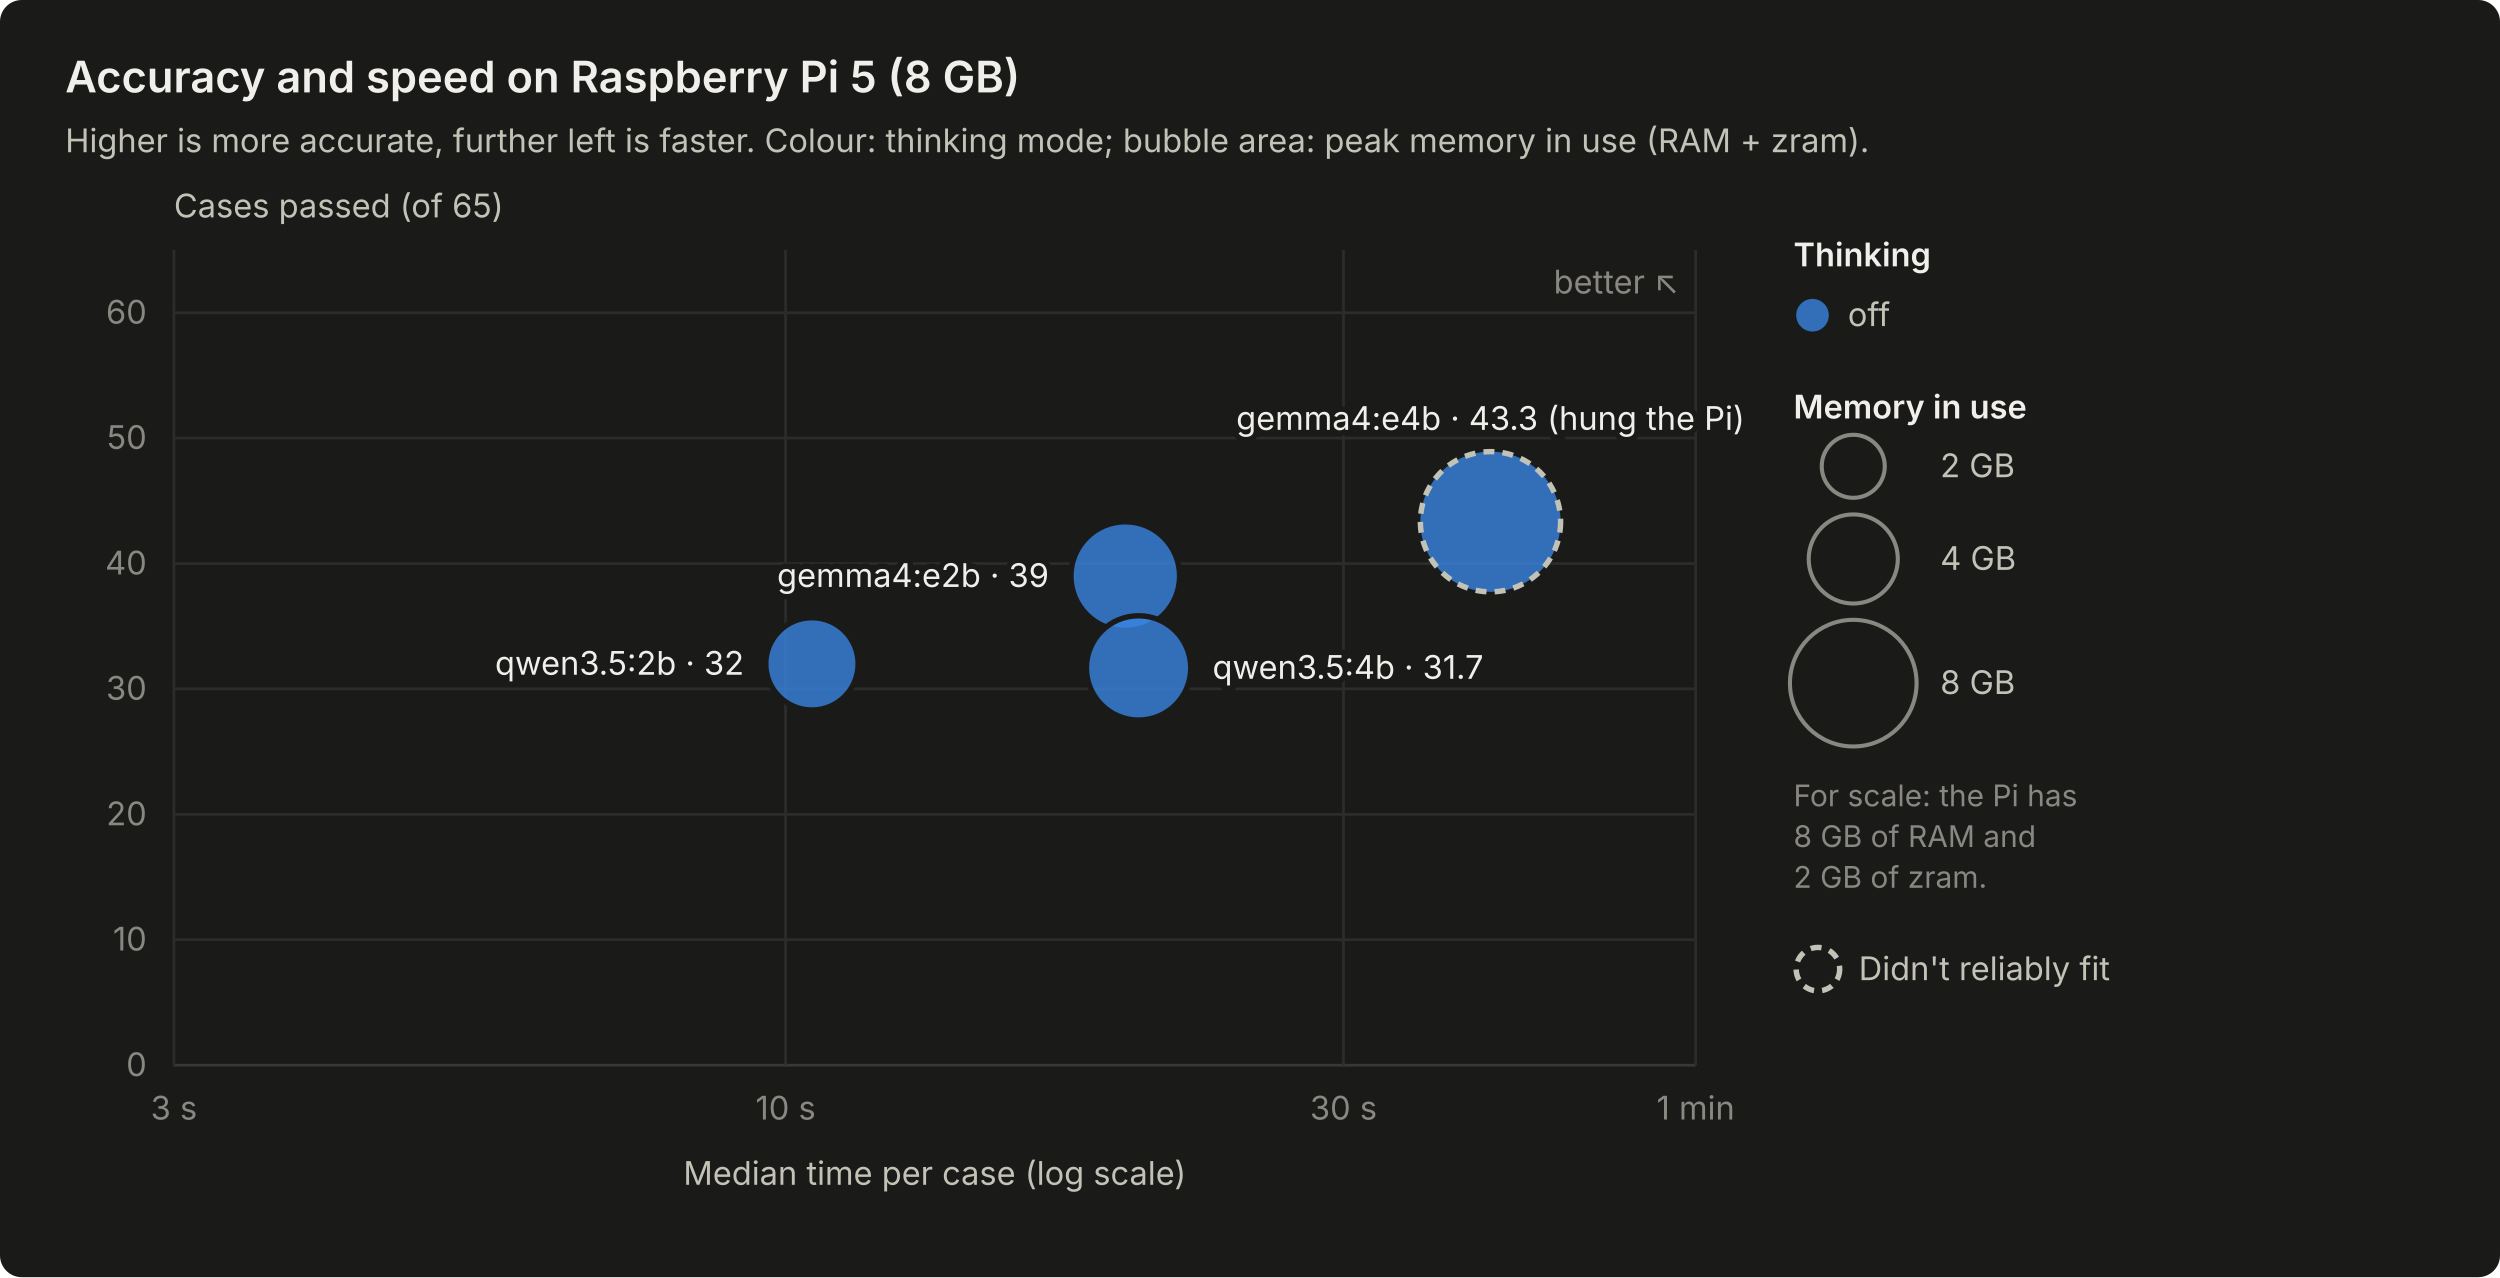
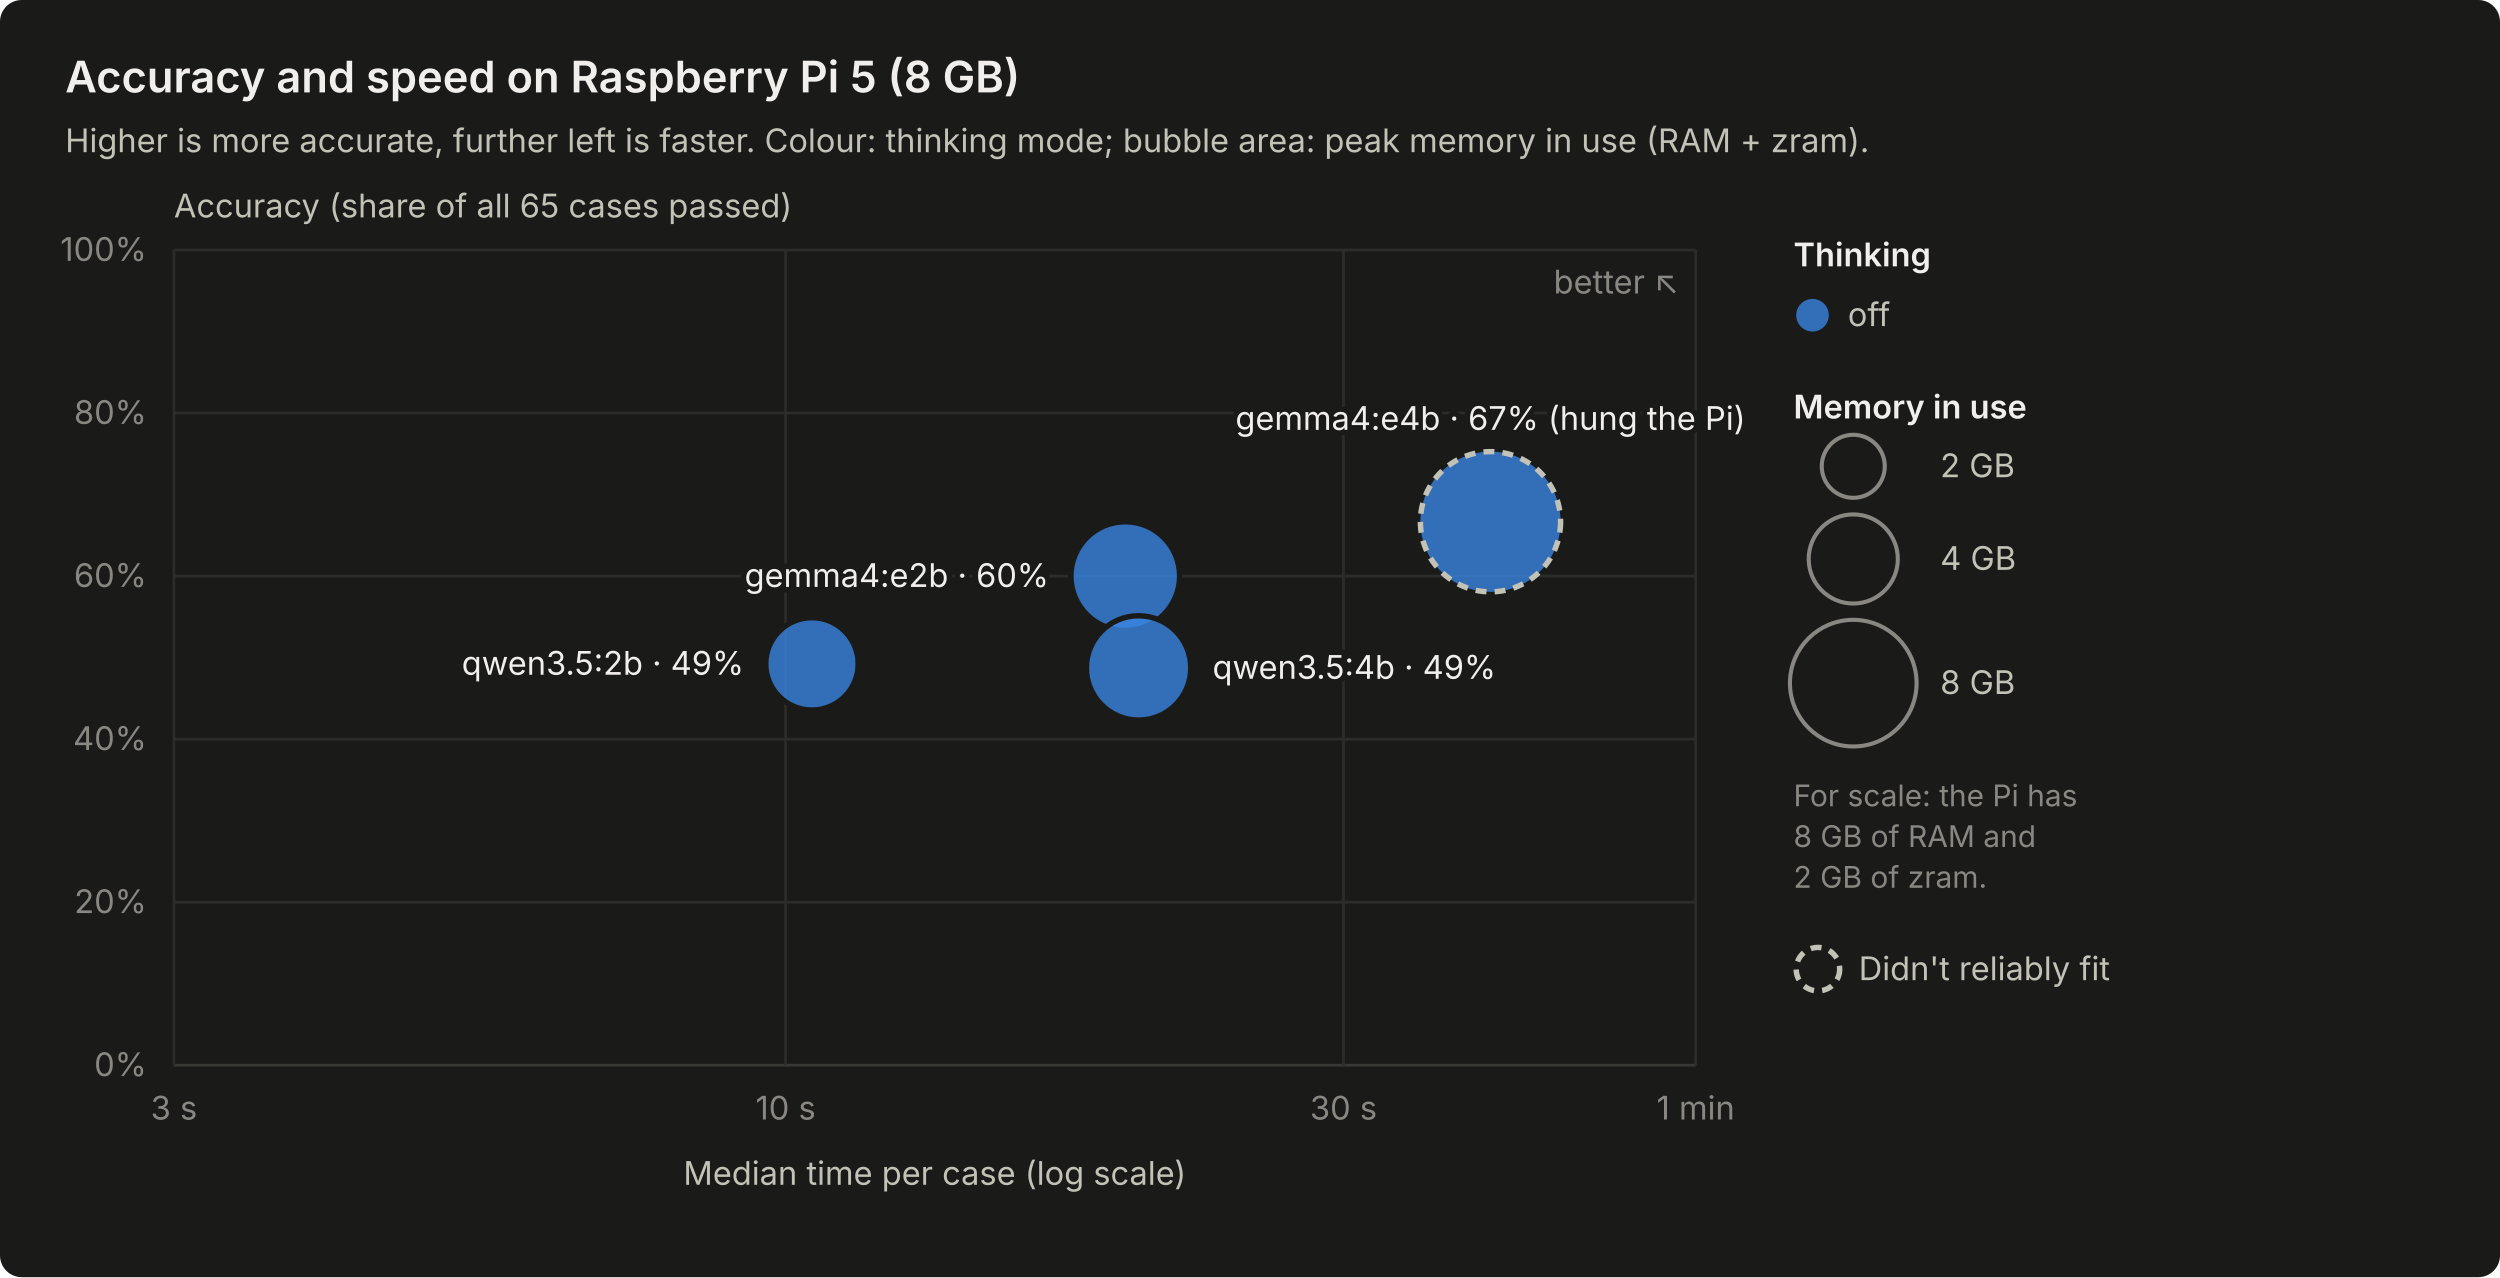
<svg xmlns="http://www.w3.org/2000/svg" width="920" height="470" viewBox="0 0 920 470" role="img" aria-label="Accuracy and speed on Raspberry Pi 5 (8 GB)">
  <rect width="920" height="470" rx="8" fill="#1a1a19" />
  <text x="24.0" y="34.0" font-size="16" font-weight="600" text-anchor="start" fill="#f0efec" font-family="system-ui, -apple-system, Segoe UI, sans-serif">Accuracy and speed on Raspberry Pi 5 (8 GB)</text>
  <text x="24.0" y="56.0" font-size="12" font-weight="normal" text-anchor="start" fill="#c3c2b7" font-family="system-ui, -apple-system, Segoe UI, sans-serif">Higher is more accurate, further left is faster. Colour: thinking mode; bubble area: peak memory in use (RAM + zram).</text>
  <line x1="64" x2="624" y1="392.0" y2="392.0" stroke="#383835" stroke-width="1" />
-   <text x="54.0" y="396.0" font-size="12" font-weight="normal" text-anchor="end" fill="#898781" font-family="system-ui, -apple-system, Segoe UI, sans-serif">0</text>
-   <line x1="64" x2="624" y1="345.8" y2="345.8" stroke="#2c2c2a" stroke-width="1" />
-   <text x="54.0" y="349.8" font-size="12" font-weight="normal" text-anchor="end" fill="#898781" font-family="system-ui, -apple-system, Segoe UI, sans-serif">10</text>
-   <line x1="64" x2="624" y1="299.7" y2="299.7" stroke="#2c2c2a" stroke-width="1" />
-   <text x="54.0" y="303.7" font-size="12" font-weight="normal" text-anchor="end" fill="#898781" font-family="system-ui, -apple-system, Segoe UI, sans-serif">20</text>
-   <line x1="64" x2="624" y1="253.5" y2="253.5" stroke="#2c2c2a" stroke-width="1" />
-   <text x="54.0" y="257.5" font-size="12" font-weight="normal" text-anchor="end" fill="#898781" font-family="system-ui, -apple-system, Segoe UI, sans-serif">30</text>
-   <line x1="64" x2="624" y1="207.4" y2="207.4" stroke="#2c2c2a" stroke-width="1" />
-   <text x="54.0" y="211.4" font-size="12" font-weight="normal" text-anchor="end" fill="#898781" font-family="system-ui, -apple-system, Segoe UI, sans-serif">40</text>
-   <line x1="64" x2="624" y1="161.2" y2="161.2" stroke="#2c2c2a" stroke-width="1" />
-   <text x="54.0" y="165.2" font-size="12" font-weight="normal" text-anchor="end" fill="#898781" font-family="system-ui, -apple-system, Segoe UI, sans-serif">50</text>
-   <line x1="64" x2="624" y1="115.1" y2="115.1" stroke="#2c2c2a" stroke-width="1" />
-   <text x="54.0" y="119.1" font-size="12" font-weight="normal" text-anchor="end" fill="#898781" font-family="system-ui, -apple-system, Segoe UI, sans-serif">60</text>
+   <text x="54.0" y="396.0" font-size="12" font-weight="normal" text-anchor="end" fill="#898781" font-family="system-ui, -apple-system, Segoe UI, sans-serif">0%</text>
+   <line x1="64" x2="624" y1="332.0" y2="332.0" stroke="#2c2c2a" stroke-width="1" />
+   <text x="54.0" y="336.0" font-size="12" font-weight="normal" text-anchor="end" fill="#898781" font-family="system-ui, -apple-system, Segoe UI, sans-serif">20%</text>
+   <line x1="64" x2="624" y1="272.0" y2="272.0" stroke="#2c2c2a" stroke-width="1" />
+   <text x="54.0" y="276.0" font-size="12" font-weight="normal" text-anchor="end" fill="#898781" font-family="system-ui, -apple-system, Segoe UI, sans-serif">40%</text>
+   <line x1="64" x2="624" y1="212.0" y2="212.0" stroke="#2c2c2a" stroke-width="1" />
+   <text x="54.0" y="216.0" font-size="12" font-weight="normal" text-anchor="end" fill="#898781" font-family="system-ui, -apple-system, Segoe UI, sans-serif">60%</text>
+   <line x1="64" x2="624" y1="152.0" y2="152.0" stroke="#2c2c2a" stroke-width="1" />
+   <text x="54.0" y="156.0" font-size="12" font-weight="normal" text-anchor="end" fill="#898781" font-family="system-ui, -apple-system, Segoe UI, sans-serif">80%</text>
+   <line x1="64" x2="624" y1="92.0" y2="92.0" stroke="#2c2c2a" stroke-width="1" />
+   <text x="54.0" y="96.0" font-size="12" font-weight="normal" text-anchor="end" fill="#898781" font-family="system-ui, -apple-system, Segoe UI, sans-serif">100%</text>
  <line x1="64.0" x2="64.0" y1="92" y2="392" stroke="#2c2c2a" stroke-width="1" />
  <text x="64.0" y="412.0" font-size="12" font-weight="normal" text-anchor="middle" fill="#898781" font-family="system-ui, -apple-system, Segoe UI, sans-serif">3 s</text>
  <line x1="289.1" x2="289.1" y1="92" y2="392" stroke="#2c2c2a" stroke-width="1" />
  <text x="289.1" y="412.0" font-size="12" font-weight="normal" text-anchor="middle" fill="#898781" font-family="system-ui, -apple-system, Segoe UI, sans-serif">10 s</text>
  <line x1="494.4" x2="494.4" y1="92" y2="392" stroke="#2c2c2a" stroke-width="1" />
  <text x="494.4" y="412.0" font-size="12" font-weight="normal" text-anchor="middle" fill="#898781" font-family="system-ui, -apple-system, Segoe UI, sans-serif">30 s</text>
  <line x1="624.0" x2="624.0" y1="92" y2="392" stroke="#2c2c2a" stroke-width="1" />
  <text x="624.0" y="412.0" font-size="12" font-weight="normal" text-anchor="middle" fill="#898781" font-family="system-ui, -apple-system, Segoe UI, sans-serif">1 min</text>
  <text x="344.0" y="436.0" font-size="12" font-weight="normal" text-anchor="middle" fill="#c3c2b7" font-family="system-ui, -apple-system, Segoe UI, sans-serif">Median time per case (log scale)</text>
-   <text x="64.0" y="80.0" font-size="12" font-weight="normal" text-anchor="start" fill="#c3c2b7" font-family="system-ui, -apple-system, Segoe UI, sans-serif">Cases passed (of 65)</text>
+   <text x="64.0" y="80.0" font-size="12" font-weight="normal" text-anchor="start" fill="#c3c2b7" font-family="system-ui, -apple-system, Segoe UI, sans-serif">Accuracy (share of all 65 cases passed)</text>
  <text x="618.0" y="108.0" font-size="12" font-weight="normal" text-anchor="end" fill="#898781" font-family="system-ui, -apple-system, Segoe UI, sans-serif">better ↖</text>
  <circle cx="548.5" cy="192.0" r="25.8" fill="#3987e5" fill-opacity="0.78" stroke="#c3c2b7" stroke-width="2" stroke-dasharray="4 3" />
  <circle cx="414.1" cy="212.0" r="20.0" fill="#3987e5" fill-opacity="0.78" stroke="#1a1a19" stroke-width="2" />
  <circle cx="419.0" cy="245.8" r="19.2" fill="#3987e5" fill-opacity="0.78" stroke="#1a1a19" stroke-width="2" />
  <circle cx="298.8" cy="244.3" r="17.0" fill="#3987e5" fill-opacity="0.78" stroke="#1a1a19" stroke-width="2" />
-   <text x="548.5" y="158.2" font-size="12" font-weight="normal" text-anchor="middle" fill="#f0efec" stroke="#1a1a19" stroke-width="4" paint-order="stroke" font-family="system-ui, -apple-system, Segoe UI, sans-serif">gemma4:e4b · 43.3 (hung the Pi)</text>
-   <text x="386.0" y="216.0" font-size="12" font-weight="normal" text-anchor="end" fill="#f0efec" stroke="#1a1a19" stroke-width="4" paint-order="stroke" font-family="system-ui, -apple-system, Segoe UI, sans-serif">gemma4:e2b · 39</text>
-   <text x="273.8" y="248.3" font-size="12" font-weight="normal" text-anchor="end" fill="#f0efec" stroke="#1a1a19" stroke-width="4" paint-order="stroke" font-family="system-ui, -apple-system, Segoe UI, sans-serif">qwen3.5:2b · 32</text>
-   <text x="446.2" y="249.8" font-size="12" font-weight="normal" text-anchor="start" fill="#f0efec" stroke="#1a1a19" stroke-width="4" paint-order="stroke" font-family="system-ui, -apple-system, Segoe UI, sans-serif">qwen3.5:4b · 31.7</text>
+   <text x="548.5" y="158.2" font-size="12" font-weight="normal" text-anchor="middle" fill="#f0efec" stroke="#1a1a19" stroke-width="4" paint-order="stroke" font-family="system-ui, -apple-system, Segoe UI, sans-serif">gemma4:e4b · 67% (hung the Pi)</text>
+   <text x="386.0" y="216.0" font-size="12" font-weight="normal" text-anchor="end" fill="#f0efec" stroke="#1a1a19" stroke-width="4" paint-order="stroke" font-family="system-ui, -apple-system, Segoe UI, sans-serif">gemma4:e2b · 60%</text>
+   <text x="273.8" y="248.3" font-size="12" font-weight="normal" text-anchor="end" fill="#f0efec" stroke="#1a1a19" stroke-width="4" paint-order="stroke" font-family="system-ui, -apple-system, Segoe UI, sans-serif">qwen3.5:2b · 49%</text>
+   <text x="446.2" y="249.8" font-size="12" font-weight="normal" text-anchor="start" fill="#f0efec" stroke="#1a1a19" stroke-width="4" paint-order="stroke" font-family="system-ui, -apple-system, Segoe UI, sans-serif">qwen3.5:4b · 49%</text>
  <text x="660.0" y="98.0" font-size="12" font-weight="600" text-anchor="start" fill="#f0efec" font-family="system-ui, -apple-system, Segoe UI, sans-serif">Thinking</text>
  <circle cx="667" cy="116" r="6" fill="#3987e5" fill-opacity="0.78" />
  <text x="680.0" y="120.0" font-size="12" font-weight="normal" text-anchor="start" fill="#c3c2b7" font-family="system-ui, -apple-system, Segoe UI, sans-serif">off</text>
  <text x="660.0" y="154.0" font-size="12" font-weight="600" text-anchor="start" fill="#f0efec" font-family="system-ui, -apple-system, Segoe UI, sans-serif">Memory in use</text>
  <circle cx="682" cy="171.6" r="11.6" fill="none" stroke="#898781" stroke-width="1.5" />
  <text x="714.0" y="175.6" font-size="12" font-weight="normal" text-anchor="start" fill="#c3c2b7" font-family="system-ui, -apple-system, Segoe UI, sans-serif">2 GB</text>
  <circle cx="682" cy="205.7" r="16.4" fill="none" stroke="#898781" stroke-width="1.5" />
  <text x="714.0" y="209.7" font-size="12" font-weight="normal" text-anchor="start" fill="#c3c2b7" font-family="system-ui, -apple-system, Segoe UI, sans-serif">4 GB</text>
  <circle cx="682" cy="251.4" r="23.3" fill="none" stroke="#898781" stroke-width="1.5" />
  <text x="714.0" y="255.4" font-size="12" font-weight="normal" text-anchor="start" fill="#c3c2b7" font-family="system-ui, -apple-system, Segoe UI, sans-serif">8 GB</text>
  <text x="660.0" y="296.7" font-size="11" font-weight="normal" text-anchor="start" fill="#898781" font-family="system-ui, -apple-system, Segoe UI, sans-serif">For scale: the Pi has</text>
  <text x="660.0" y="311.7" font-size="11" font-weight="normal" text-anchor="start" fill="#898781" font-family="system-ui, -apple-system, Segoe UI, sans-serif">8 GB of RAM and</text>
  <text x="660.0" y="326.7" font-size="11" font-weight="normal" text-anchor="start" fill="#898781" font-family="system-ui, -apple-system, Segoe UI, sans-serif">2 GB of zram.</text>
  <circle cx="669" cy="356.653" r="8" fill="none" stroke="#c3c2b7" stroke-width="2" stroke-dasharray="4 3" />
  <text x="684.0" y="360.7" font-size="12" font-weight="normal" text-anchor="start" fill="#c3c2b7" font-family="system-ui, -apple-system, Segoe UI, sans-serif">Didn't reliably fit</text>
</svg>
